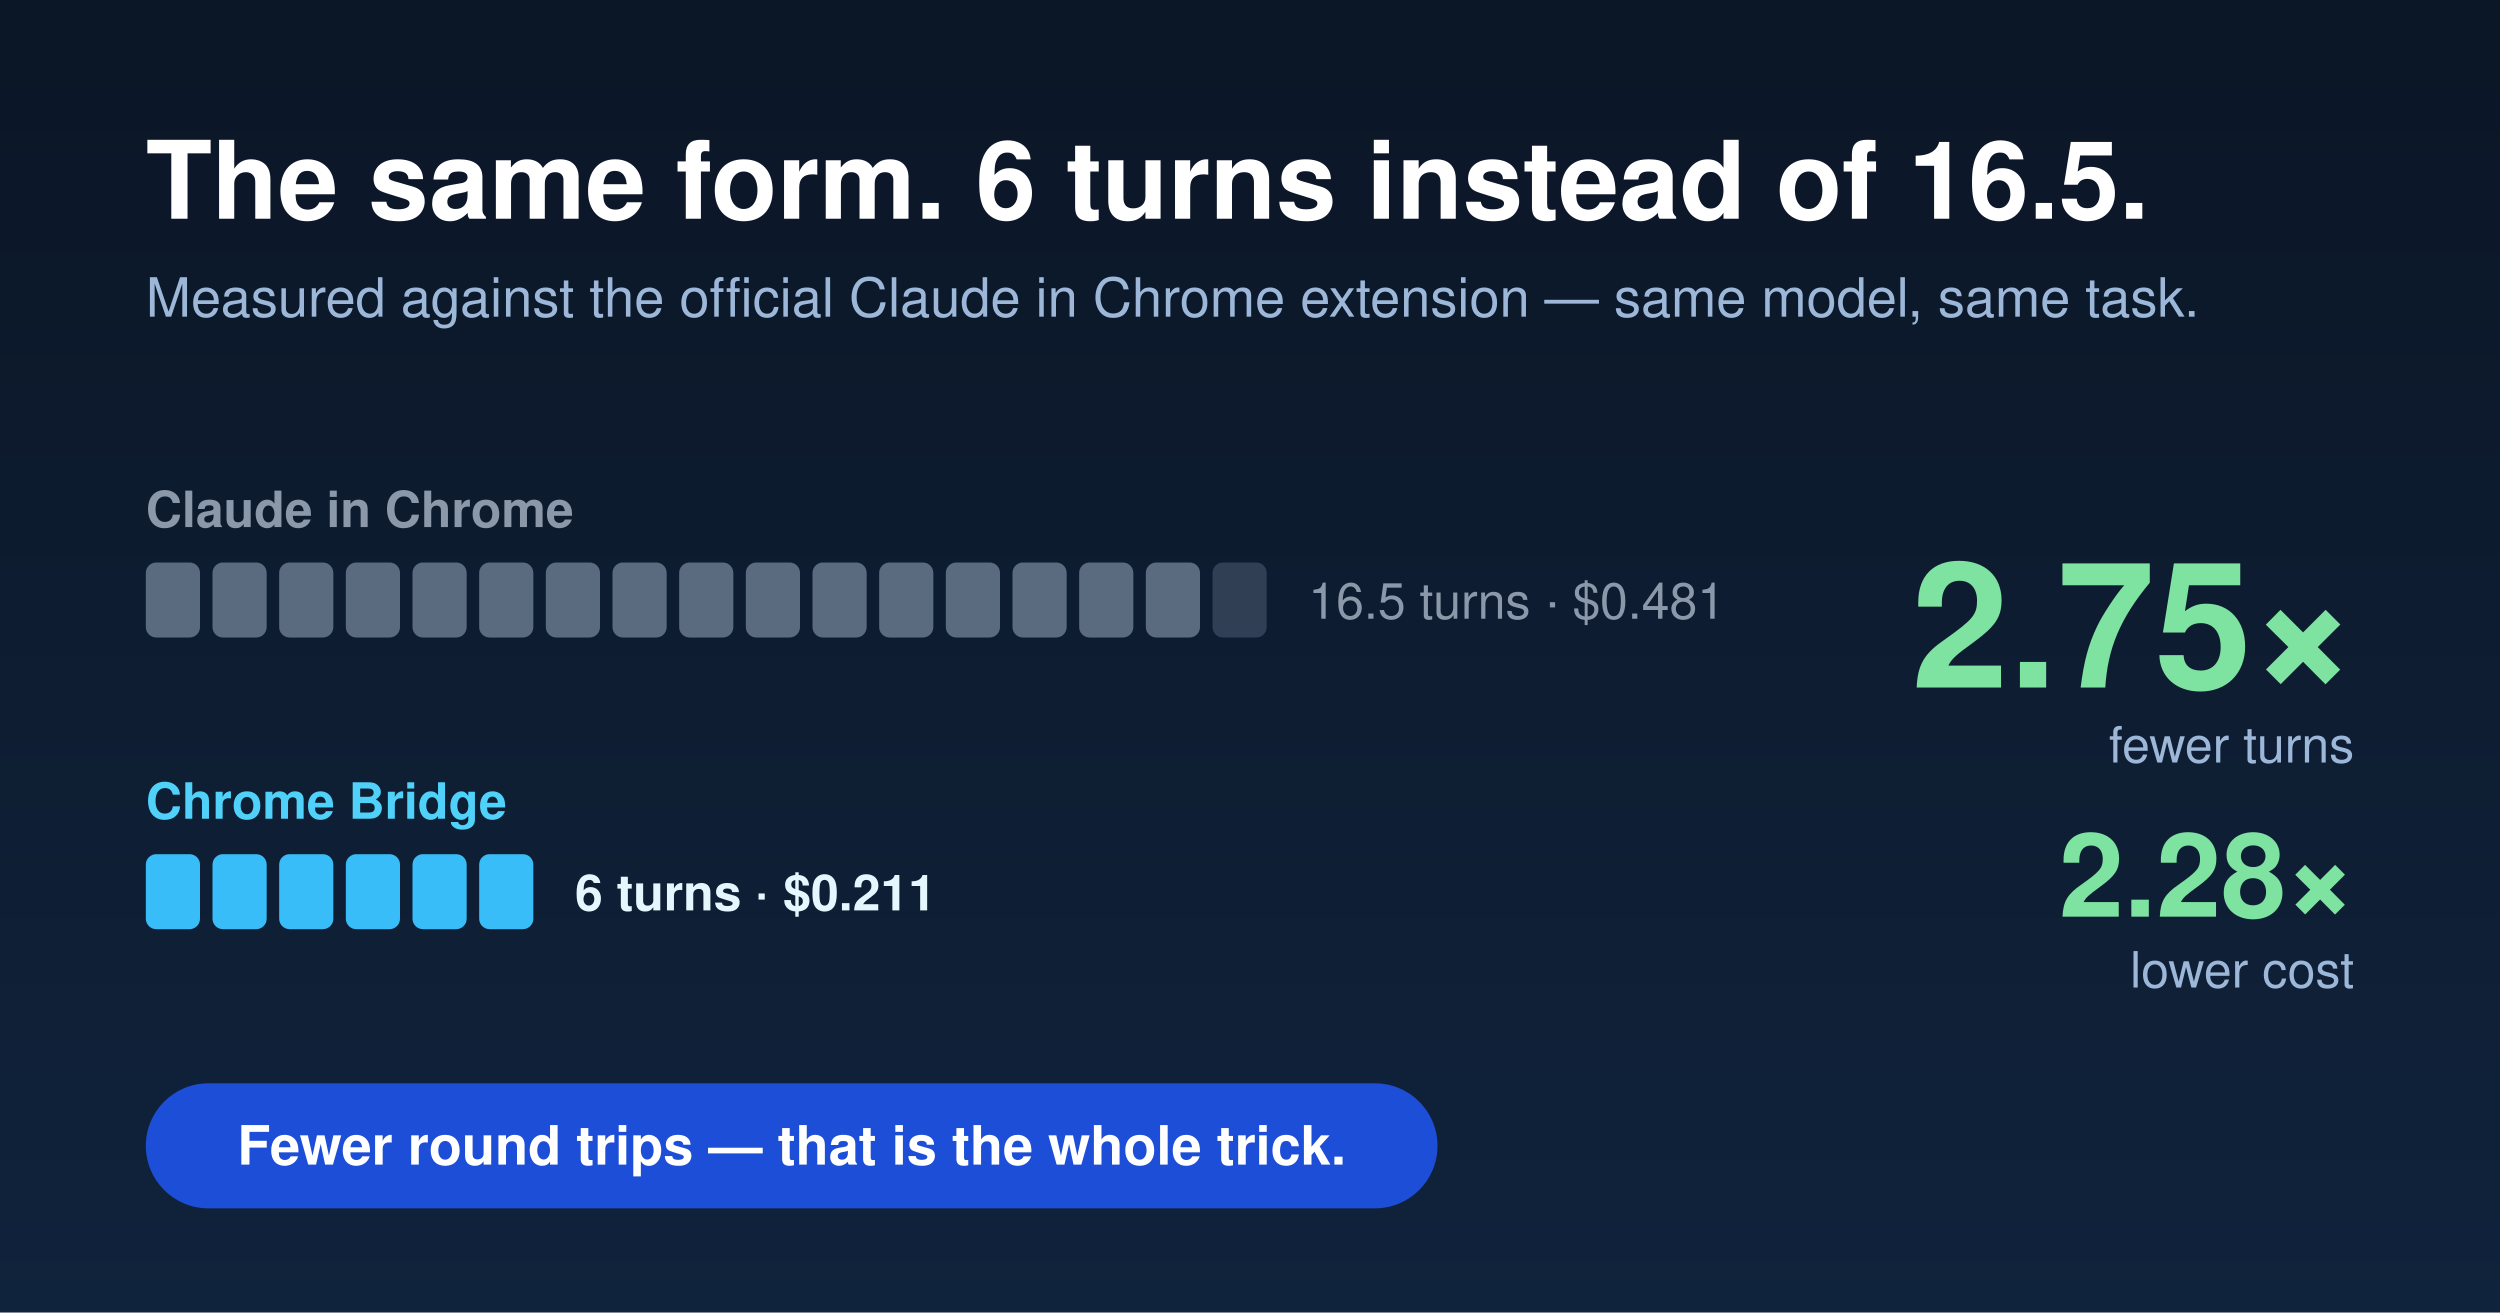
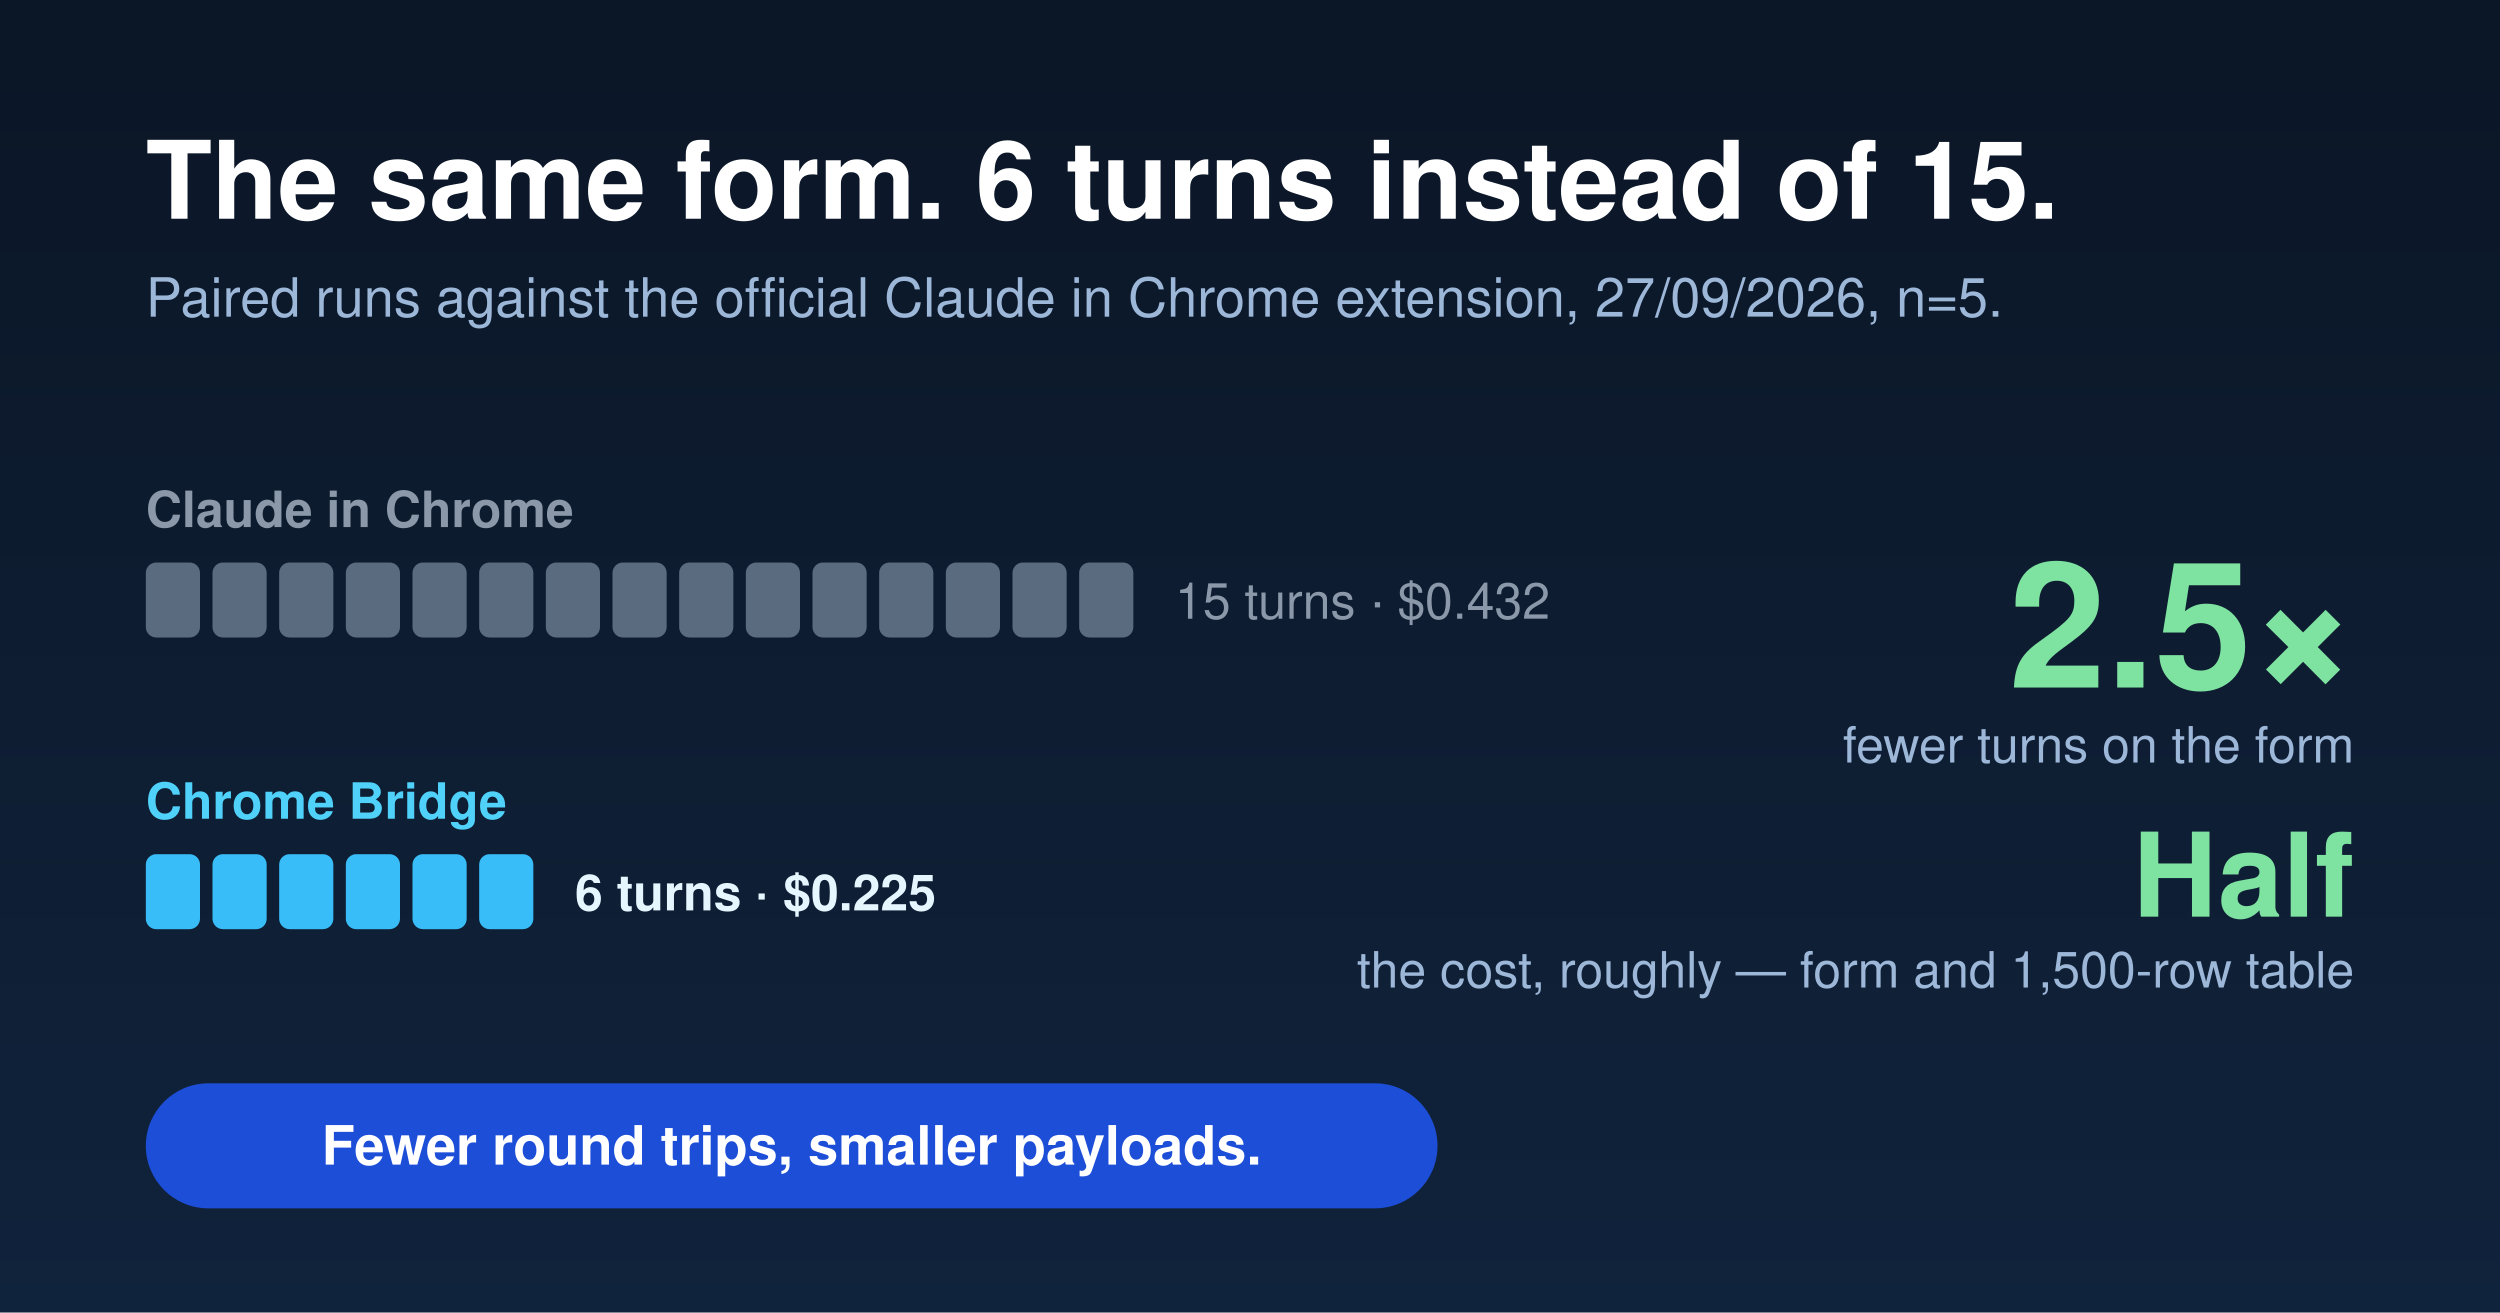
<svg xmlns="http://www.w3.org/2000/svg" width="1200" height="630" viewBox="0 0 1200 630" font-family="-apple-system,'Segoe UI',Helvetica,Arial,sans-serif">
  <defs>
    <linearGradient id="bg1" x1="0" y1="0" x2="0" y2="1">
      <stop offset="0" stop-color="#0b1626" />
      <stop offset="1" stop-color="#10233c" />
    </linearGradient>
  </defs>
  <rect width="1200" height="630" fill="url(#bg1)" />
-   <text x="70" y="105" fill="#ffffff" font-size="52" font-weight="800">The same form. 6 turns instead of 16.5.</text>
-   <text x="70" y="152" fill="#9db7d8" font-size="26">Measured against the official Claude in Chrome extension — same model, same task.</text>
+   <text x="70" y="105" fill="#ffffff" font-size="52" font-weight="800">The same form. 6 turns instead of 15.</text>
+   <text x="70" y="152" fill="#9db7d8" font-size="26">Paired runs against the official Claude in Chrome extension, 27/09/2026, n=5.</text>
  <text x="70" y="253" fill="#8b98a9" font-size="24" font-weight="700">Claude in Chrome</text>
  <g fill="#5a6b80">
    <rect x="70" y="270" width="26" height="36" rx="5" />
    <rect x="102" y="270" width="26" height="36" rx="5" />
    <rect x="134" y="270" width="26" height="36" rx="5" />
    <rect x="166" y="270" width="26" height="36" rx="5" />
    <rect x="198" y="270" width="26" height="36" rx="5" />
    <rect x="230" y="270" width="26" height="36" rx="5" />
    <rect x="262" y="270" width="26" height="36" rx="5" />
    <rect x="294" y="270" width="26" height="36" rx="5" />
    <rect x="326" y="270" width="26" height="36" rx="5" />
    <rect x="358" y="270" width="26" height="36" rx="5" />
    <rect x="390" y="270" width="26" height="36" rx="5" />
    <rect x="422" y="270" width="26" height="36" rx="5" />
    <rect x="454" y="270" width="26" height="36" rx="5" />
    <rect x="486" y="270" width="26" height="36" rx="5" />
    <rect x="518" y="270" width="26" height="36" rx="5" />
-     <rect x="550" y="270" width="26" height="36" rx="5" />
-     <rect x="582" y="270" width="26" height="36" rx="5" opacity="0.45" />
  </g>
-   <text x="628" y="297" fill="#8b98a9" font-size="24">16.5 turns · $0.481</text>
+   <text x="564" y="297" fill="#8b98a9" font-size="24">15 turns · $0.432</text>
  <text x="70" y="393" fill="#4fd1f9" font-size="24" font-weight="700">Chrome Bridge</text>
  <g fill="#38bdf8">
    <rect x="70" y="410" width="26" height="36" rx="5" />
    <rect x="102" y="410" width="26" height="36" rx="5" />
    <rect x="134" y="410" width="26" height="36" rx="5" />
    <rect x="166" y="410" width="26" height="36" rx="5" />
    <rect x="198" y="410" width="26" height="36" rx="5" />
    <rect x="230" y="410" width="26" height="36" rx="5" />
  </g>
-   <text x="276" y="437" fill="#e6f6ff" font-size="24" font-weight="700">6 turns · $0.211</text>
-   <text x="1130" y="330" fill="#7ee2a0" font-size="84" font-weight="800" text-anchor="end">2.75×</text>
-   <text x="1130" y="366" fill="#9db7d8" font-size="24" text-anchor="end">fewer turns</text>
-   <text x="1130" y="440" fill="#7ee2a0" font-size="56" font-weight="800" text-anchor="end">2.28×</text>
-   <text x="1130" y="474" fill="#9db7d8" font-size="24" text-anchor="end">lower cost</text>
+   <text x="276" y="437" fill="#e6f6ff" font-size="24" font-weight="700">6 turns · $0.225</text>
+   <text x="1130" y="330" fill="#7ee2a0" font-size="84" font-weight="800" text-anchor="end">2.5×</text>
+   <text x="1130" y="366" fill="#9db7d8" font-size="24" text-anchor="end">fewer turns on the form</text>
+   <text x="1130" y="440" fill="#7ee2a0" font-size="56" font-weight="800" text-anchor="end">Half</text>
+   <text x="1130" y="474" fill="#9db7d8" font-size="24" text-anchor="end">the cost, roughly — form and 1,500-row table</text>
  <rect x="70" y="520" width="620" height="60" rx="30" fill="#1d4ed8" />
-   <text x="380" y="559" fill="#ffffff" font-size="26" font-weight="700" text-anchor="middle">Fewer round trips — that is the whole trick.</text>
+   <text x="380" y="559" fill="#ffffff" font-size="26" font-weight="700" text-anchor="middle">Fewer round trips, smaller payloads.</text>
</svg>
